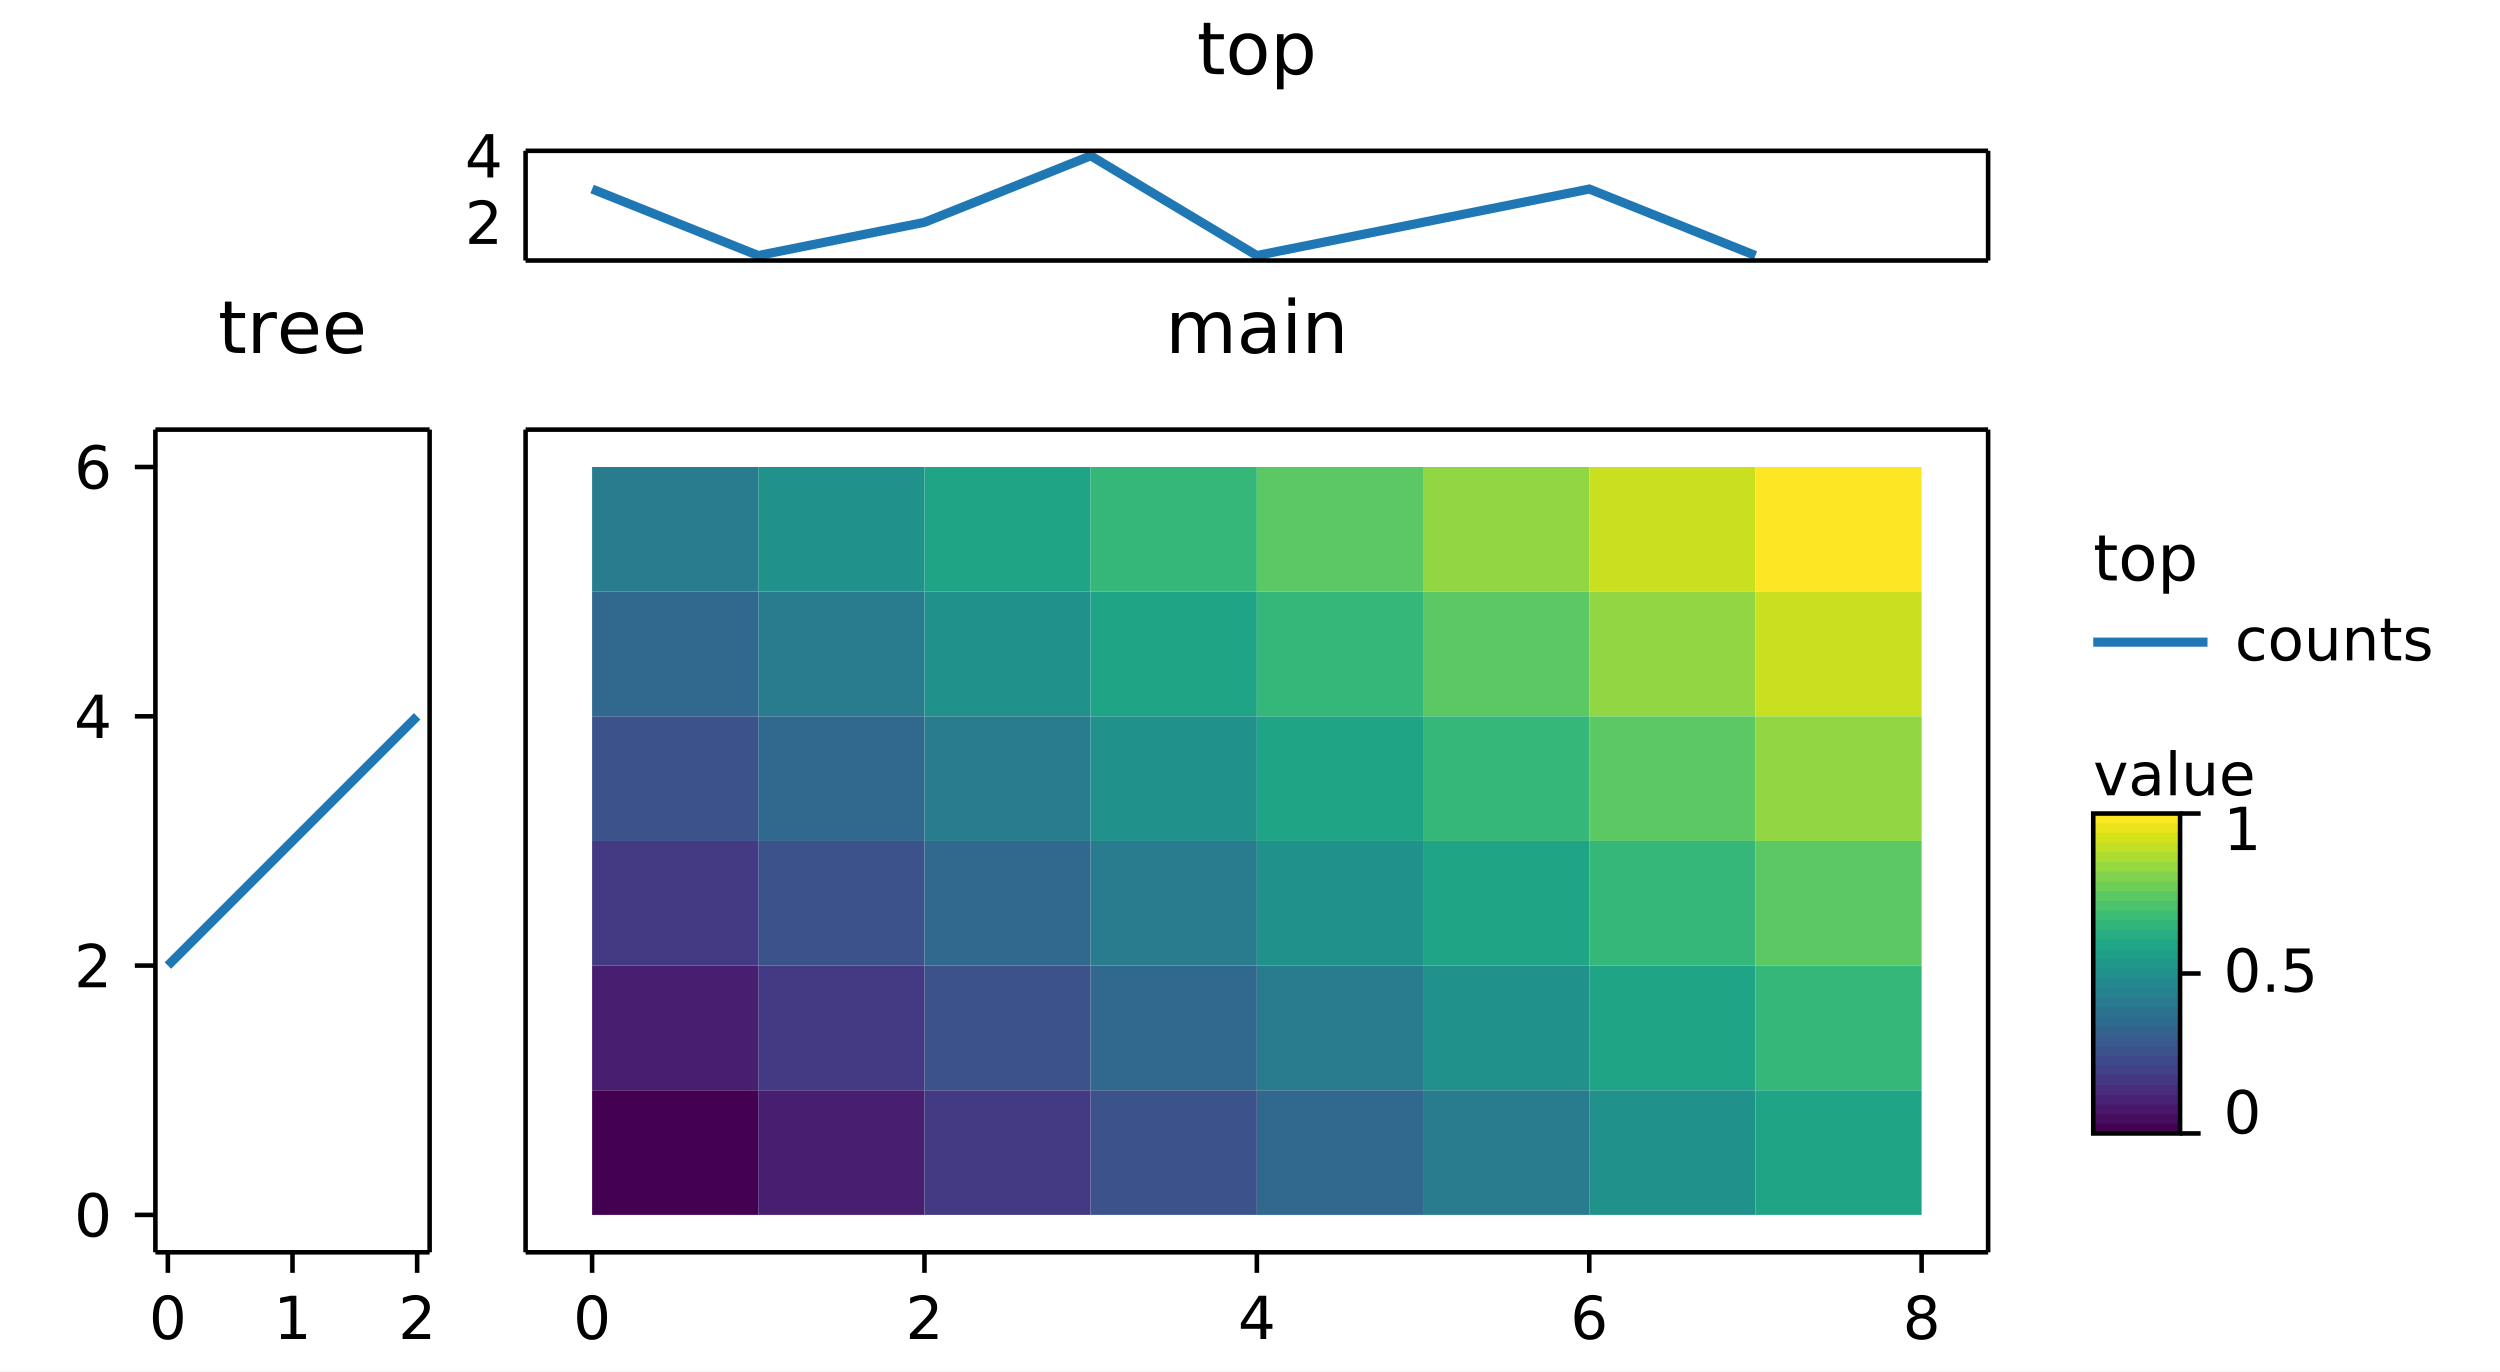
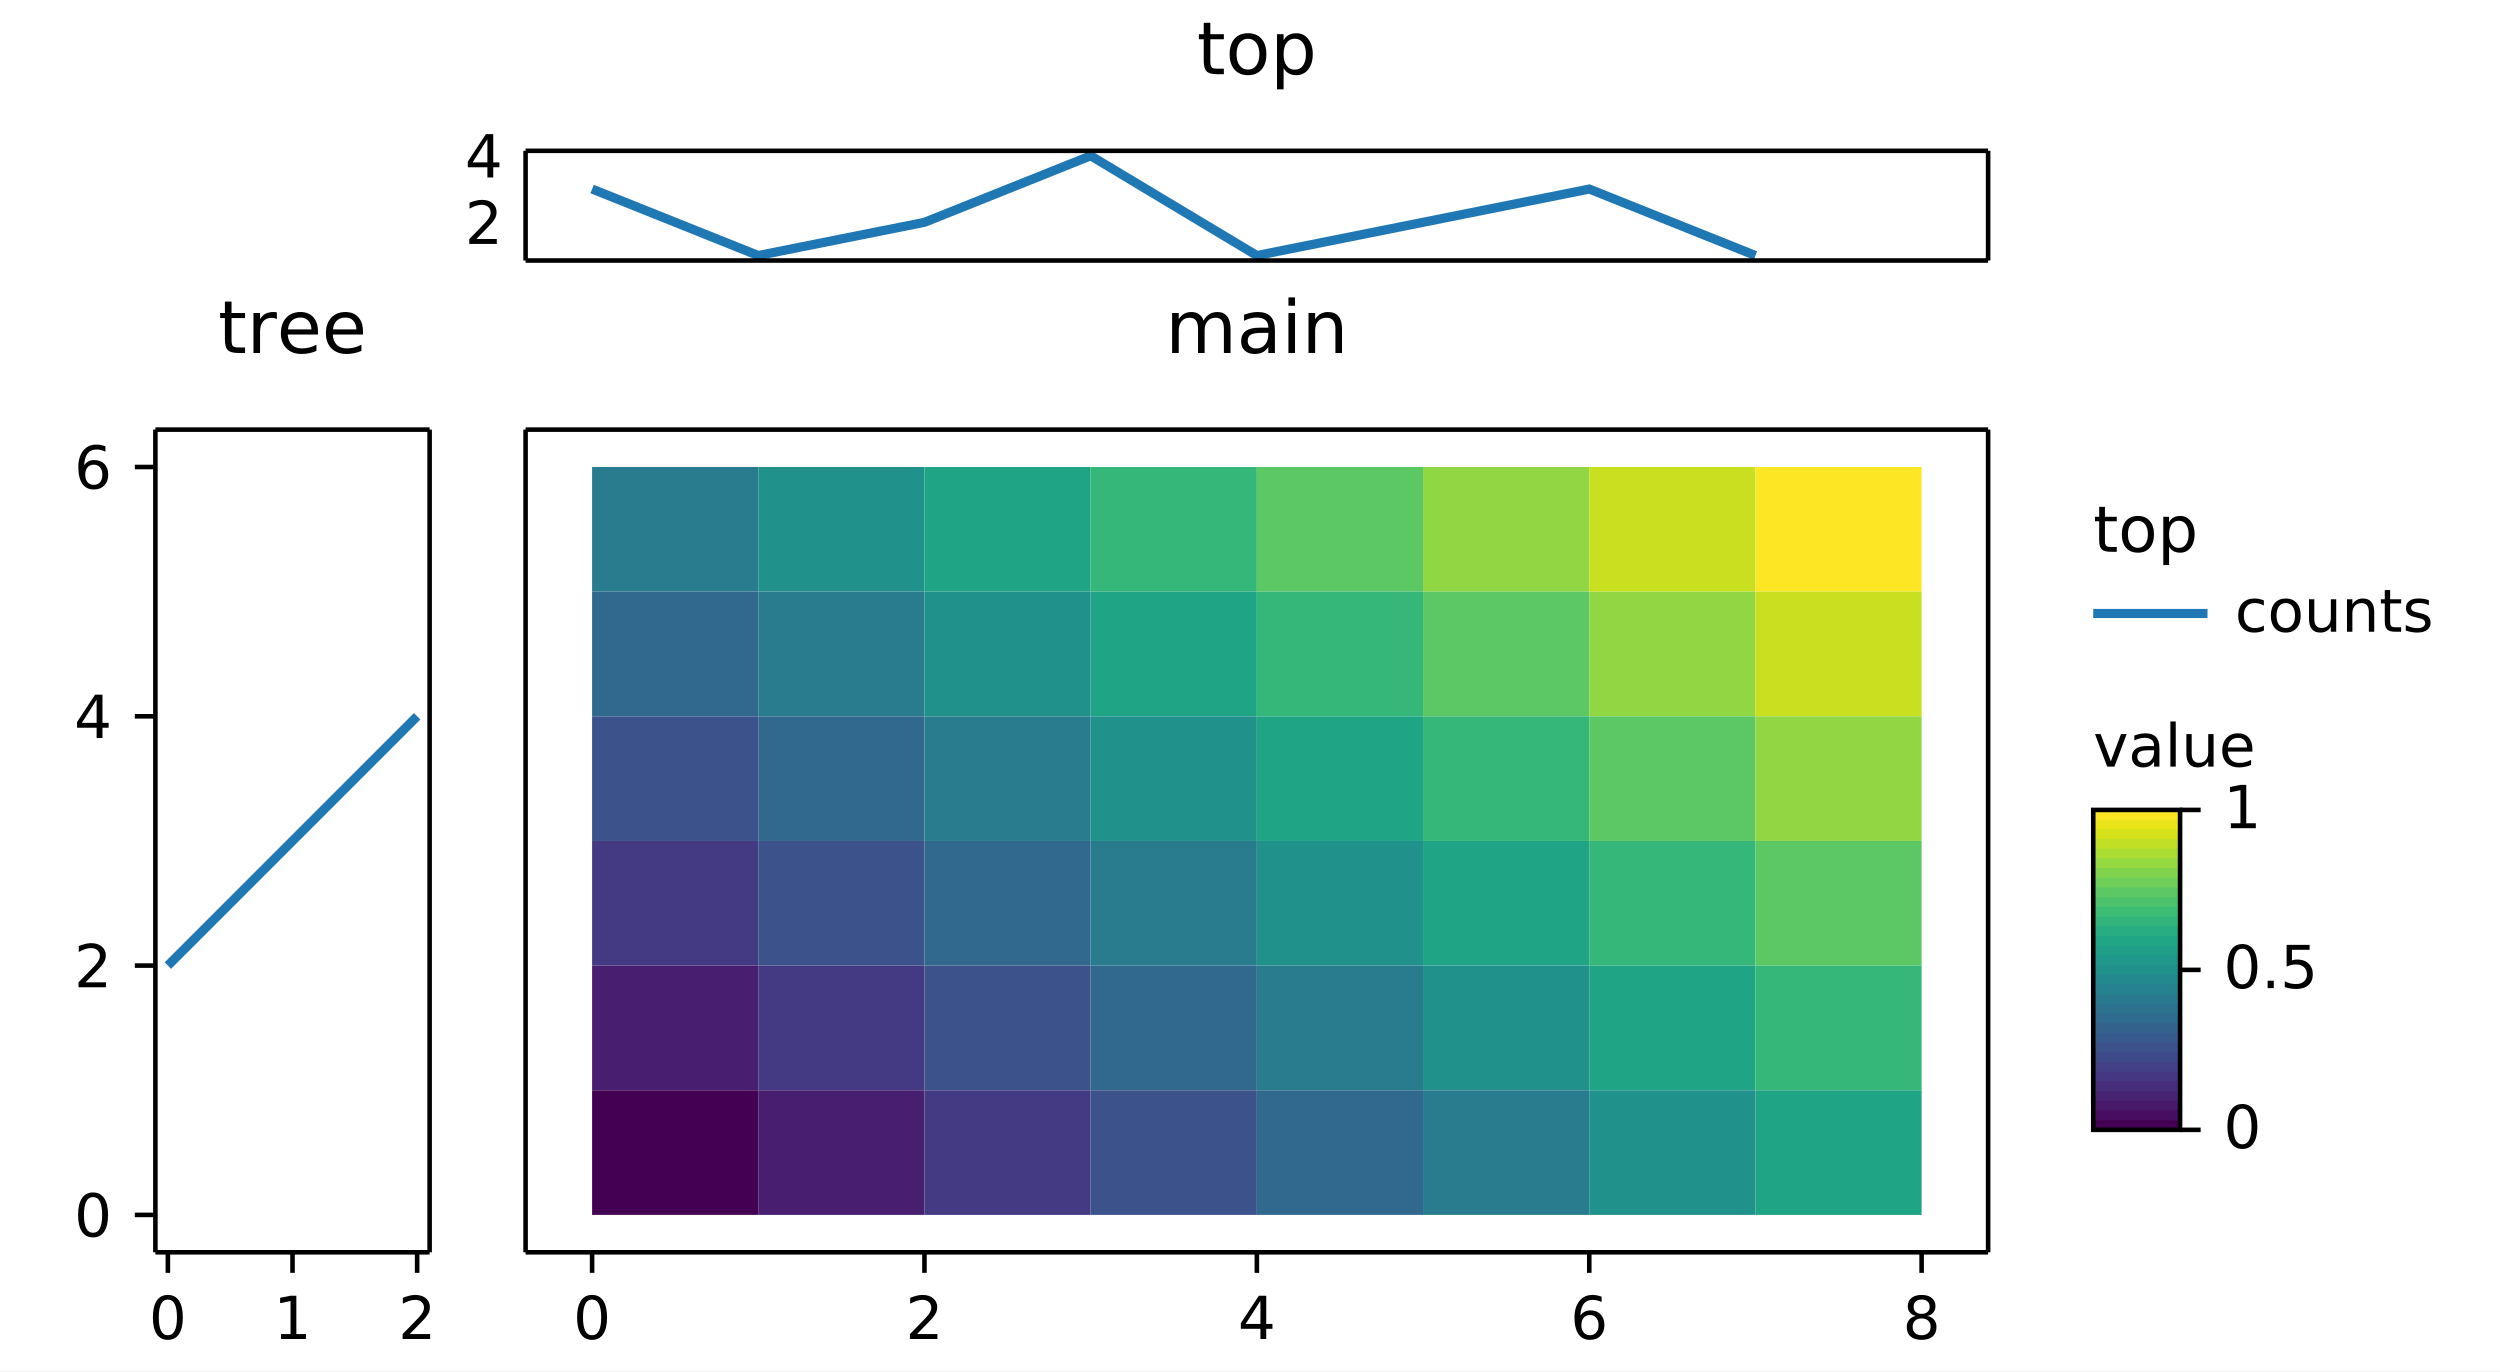
- <svg xmlns="http://www.w3.org/2000/svg" width="547" height="300" viewBox="0 0 547 300" font-family="DejaVu Sans, Bitstream Vera Sans, Verdana, Arial, sans-serif" font-size="11" data-plotlet-version="0.6.2" data-plotlet-schema="2" data-plotlet-kind="layout">
+ <svg xmlns="http://www.w3.org/2000/svg" width="547" height="300" viewBox="0 0 547 300" font-family="DejaVu Sans, Bitstream Vera Sans, Verdana, Arial, sans-serif" font-size="11" data-plotlet-version="0.6.4" data-plotlet-schema="2" data-plotlet-kind="layout">
  <rect width="547" height="300" fill="#fff" />
  <g transform="translate(4,4)">
    <g transform="translate(111.00,29.00)" data-plotlet-kind="panel" data-plotlet-title="top" data-plotlet-xscale="linear" data-plotlet-yscale="linear" data-plotlet-xlim="-0.4,8.4" data-plotlet-ylim="0.85,4.15" data-plotlet-panel-bbox="102,4,337,53" data-plotlet-data-area="13,29,320,24">
      <svg x="0" y="0" width="320" height="24" overflow="hidden">
        <g class="plotlet-artist" data-plotlet-type="line" data-plotlet-index="0" data-plotlet-label="counts" data-plotlet-color="#1f77b4" data-plotlet-n="8" data-plotlet-x-min="0" data-plotlet-x-max="7" data-plotlet-y-min="1" data-plotlet-y-max="4">
          <path d="M14.55,8.36L50.91,22.91L87.27,15.64L123.64,1.09L160.00,22.91L196.36,15.64L232.73,8.36L269.09,22.91" fill="none" stroke="#1f77b4" stroke-width="2.00" />
        </g>
      </svg>
      <line x1="0.00" x2="320.00" y1="0.00" y2="0.00" stroke="#000000" stroke-width="1.00" />
      <line x1="0.00" x2="320.00" y1="24.00" y2="24.00" stroke="#000000" stroke-width="1.00" />
      <line x1="0.00" x2="0.00" y1="0.00" y2="24.00" stroke="#000000" stroke-width="1.00" />
      <line x1="320.00" x2="320.00" y1="0.00" y2="24.00" stroke="#000000" stroke-width="1.00" />
      <path d="M-10.78 19.30H-6.30V20.37H-12.32V19.30Q-11.59 18.54 -10.33 17.27Q-9.07 16.00 -8.75 15.63Q-8.13 14.93 -7.89 14.46Q-7.64 13.98 -7.64 13.51Q-7.64 12.76 -8.17 12.28Q-8.70 11.81 -9.55 11.81Q-10.15 11.81 -10.82 12.02Q-11.49 12.22 -12.26 12.65V11.35Q-11.48 11.04 -10.81 10.89Q-10.14 10.73 -9.58 10.73Q-8.10 10.73 -7.23 11.46Q-6.35 12.20 -6.35 13.43Q-6.35 14.01 -6.57 14.54Q-6.79 15.06 -7.37 15.77Q-7.53 15.96 -8.38 16.84Q-9.23 17.72 -10.78 19.30Z" fill="#000" />
      <path d="M-8.36 -2.53 -11.60 2.53H-8.36ZM-8.69 -3.65H-7.08V2.53H-5.73V3.60H-7.08V5.83H-8.36V3.60H-12.64V2.36Z" fill="#000" />
      <path d="M149.82 -28.01V-25.52H152.78V-24.41H149.82V-19.66Q149.82 -18.59 150.11 -18.28Q150.41 -17.98 151.30 -17.98H152.78V-16.77H151.30Q149.64 -16.77 149.01 -17.39Q148.38 -18.02 148.38 -19.66V-24.41H147.32V-25.52H148.38V-28.01ZM158.06 -24.52Q156.91 -24.52 156.23 -23.61Q155.56 -22.71 155.56 -21.14Q155.56 -19.57 156.23 -18.67Q156.90 -17.77 158.06 -17.77Q159.21 -17.77 159.88 -18.67Q160.55 -19.58 160.55 -21.14Q160.55 -22.70 159.88 -23.61Q159.21 -24.52 158.06 -24.52ZM158.06 -25.73Q159.94 -25.73 161.01 -24.52Q162.08 -23.30 162.08 -21.14Q162.08 -18.99 161.01 -17.77Q159.94 -16.55 158.06 -16.55Q156.18 -16.55 155.11 -17.77Q154.05 -18.99 154.05 -21.14Q154.05 -23.30 155.11 -24.52Q156.18 -25.73 158.06 -25.73ZM165.85 -18.09V-13.45H164.41V-25.52H165.85V-24.20Q166.30 -24.98 167.00 -25.36Q167.69 -25.73 168.65 -25.73Q170.24 -25.73 171.24 -24.47Q172.23 -23.20 172.23 -21.14Q172.23 -19.08 171.24 -17.81Q170.24 -16.55 168.65 -16.55Q167.69 -16.55 167.00 -16.93Q166.30 -17.30 165.85 -18.09ZM170.74 -21.14Q170.74 -22.73 170.09 -23.63Q169.44 -24.53 168.30 -24.53Q167.16 -24.53 166.50 -23.63Q165.85 -22.73 165.85 -21.14Q165.85 -19.55 166.50 -18.65Q167.16 -17.75 168.30 -17.75Q169.44 -17.75 170.09 -18.65Q170.74 -19.55 170.74 -21.14Z" fill="#000" />
    </g>
    <g transform="translate(30.00,90.00)" data-plotlet-kind="panel" data-plotlet-title="tree" data-plotlet-xscale="linear" data-plotlet-yscale="linear" data-plotlet-xlim="-0.1,2.1" data-plotlet-ylim="-0.3,6.3" data-plotlet-panel-bbox="4,65,90,231" data-plotlet-data-area="30,29,60,180">
      <svg x="0" y="0" width="60" height="180" overflow="hidden">
        <g class="plotlet-artist" data-plotlet-type="line" data-plotlet-index="0" data-plotlet-color="#1f77b4" data-plotlet-n="3" data-plotlet-x-min="0" data-plotlet-x-max="2" data-plotlet-y-min="2" data-plotlet-y-max="4">
          <path d="M2.73,117.27L30.00,90.00L57.27,62.73" fill="none" stroke="#1f77b4" stroke-width="2.00" />
        </g>
      </svg>
      <line x1="0.00" x2="60.00" y1="0.00" y2="0.00" stroke="#000000" stroke-width="1.00" />
      <line x1="0.00" x2="60.00" y1="180.00" y2="180.00" stroke="#000000" stroke-width="1.00" />
      <line x1="0.00" x2="0.00" y1="0.00" y2="180.00" stroke="#000000" stroke-width="1.00" />
      <line x1="60.00" x2="60.00" y1="0.00" y2="180.00" stroke="#000000" stroke-width="1.00" />
      <line x1="2.73" x2="2.73" y1="180.00" y2="184.50" stroke="#000000" stroke-width="1.00" />
      <path d="M2.72 190.34Q1.73 190.34 1.24 191.32Q0.74 192.29 0.74 194.25Q0.74 196.20 1.24 197.17Q1.73 198.15 2.72 198.15Q3.72 198.15 4.22 197.17Q4.72 196.20 4.72 194.25Q4.72 192.29 4.22 191.32Q3.72 190.34 2.72 190.34ZM2.72 189.33Q4.32 189.33 5.16 190.59Q6.00 191.85 6.00 194.25Q6.00 196.64 5.16 197.90Q4.32 199.16 2.72 199.16Q1.13 199.16 0.29 197.90Q-0.55 196.64 -0.55 194.25Q-0.55 191.85 0.29 190.59Q1.13 189.33 2.72 189.33Z" fill="#000" />
      <line x1="30.00" x2="30.00" y1="180.00" y2="184.50" stroke="#000000" stroke-width="1.00" />
      <path d="M27.48 197.90H29.57V190.67L27.29 191.12V189.96L29.56 189.50H30.84V197.90H32.94V198.98H27.48Z" fill="#000" />
      <line x1="57.27" x2="57.27" y1="180.00" y2="184.50" stroke="#000000" stroke-width="1.00" />
      <path d="M55.63 197.90H60.11V198.98H54.09V197.90Q54.82 197.14 56.08 195.87Q57.34 194.60 57.66 194.23Q58.28 193.54 58.52 193.06Q58.77 192.58 58.77 192.12Q58.77 191.36 58.24 190.88Q57.71 190.41 56.86 190.41Q56.25 190.41 55.58 190.62Q54.91 190.83 54.15 191.25V189.96Q54.93 189.65 55.60 189.49Q56.27 189.33 56.83 189.33Q58.30 189.33 59.18 190.06Q60.06 190.80 60.06 192.03Q60.06 192.62 59.84 193.14Q59.62 193.66 59.04 194.38Q58.88 194.56 58.03 195.44Q57.18 196.32 55.63 197.90Z" fill="#000" />
      <line x1="0.00" x2="-4.50" y1="171.82" y2="171.82" stroke="#000000" stroke-width="1.00" />
      <path d="M-13.64 167.92Q-14.63 167.92 -15.13 168.90Q-15.63 169.87 -15.63 171.83Q-15.63 173.78 -15.13 174.75Q-14.63 175.73 -13.64 175.73Q-12.64 175.73 -12.14 174.75Q-11.65 173.78 -11.65 171.83Q-11.65 169.87 -12.14 168.90Q-12.64 167.92 -13.64 167.92ZM-13.64 166.91Q-12.05 166.91 -11.20 168.17Q-10.36 169.43 -10.36 171.83Q-10.36 174.22 -11.20 175.48Q-12.05 176.74 -13.64 176.74Q-15.23 176.74 -16.07 175.48Q-16.91 174.22 -16.91 171.83Q-16.91 169.43 -16.07 168.17Q-15.23 166.91 -13.64 166.91Z" fill="#000" />
      <line x1="0.00" x2="-4.50" y1="117.27" y2="117.27" stroke="#000000" stroke-width="1.00" />
      <path d="M-15.28 120.93H-10.80V122.01H-16.82V120.93Q-16.09 120.18 -14.83 118.90Q-13.57 117.63 -13.25 117.26Q-12.63 116.57 -12.39 116.09Q-12.14 115.61 -12.14 115.15Q-12.14 114.39 -12.67 113.92Q-13.20 113.44 -14.05 113.44Q-14.65 113.44 -15.32 113.65Q-15.99 113.86 -16.76 114.29V112.99Q-15.98 112.68 -15.31 112.52Q-14.64 112.36 -14.08 112.36Q-12.60 112.36 -11.73 113.10Q-10.85 113.84 -10.85 115.07Q-10.85 115.65 -11.07 116.17Q-11.29 116.70 -11.87 117.41Q-12.03 117.59 -12.88 118.47Q-13.73 119.35 -15.28 120.93Z" fill="#000" />
      <line x1="0.00" x2="-4.50" y1="62.73" y2="62.73" stroke="#000000" stroke-width="1.00" />
      <path d="M-12.86 59.11 -16.10 64.17H-12.86ZM-13.19 57.99H-11.58V64.17H-10.23V65.23H-11.58V67.47H-12.86V65.23H-17.14V63.99Z" fill="#000" />
      <line x1="0.00" x2="-4.50" y1="8.18" y2="8.18" stroke="#000000" stroke-width="1.00" />
      <path d="M-13.48 7.67Q-14.34 7.67 -14.85 8.26Q-15.35 8.85 -15.35 9.88Q-15.35 10.90 -14.85 11.50Q-14.34 12.09 -13.48 12.09Q-12.62 12.09 -12.11 11.50Q-11.61 10.90 -11.61 9.88Q-11.61 8.85 -12.11 8.26Q-12.62 7.67 -13.48 7.67ZM-10.93 3.65V4.82Q-11.42 4.59 -11.91 4.47Q-12.40 4.35 -12.88 4.35Q-14.15 4.35 -14.82 5.21Q-15.49 6.06 -15.59 7.80Q-15.21 7.25 -14.65 6.95Q-14.08 6.66 -13.40 6.66Q-11.98 6.66 -11.15 7.52Q-10.32 8.39 -10.32 9.88Q-10.32 11.34 -11.18 12.22Q-12.05 13.10 -13.48 13.10Q-15.12 13.10 -15.99 11.84Q-16.86 10.58 -16.86 8.19Q-16.86 5.94 -15.80 4.61Q-14.73 3.27 -12.93 3.27Q-12.45 3.27 -11.96 3.37Q-11.47 3.46 -10.93 3.65Z" fill="#000" />
      <path d="M16.66 -28.01V-25.52H19.62V-24.41H16.66V-19.66Q16.66 -18.59 16.95 -18.28Q17.25 -17.98 18.14 -17.98H19.62V-16.77H18.14Q16.48 -16.77 15.85 -17.39Q15.21 -18.02 15.21 -19.66V-24.41H14.16V-25.52H15.21V-28.01ZM26.58 -24.18Q26.34 -24.32 26.05 -24.39Q25.77 -24.45 25.43 -24.45Q24.21 -24.45 23.55 -23.66Q22.90 -22.87 22.90 -21.38V-16.77H21.46V-25.52H22.90V-24.16Q23.36 -24.96 24.08 -25.35Q24.81 -25.73 25.85 -25.73Q26.00 -25.73 26.18 -25.71Q26.36 -25.70 26.57 -25.66ZM35.57 -21.51V-20.80H28.96Q29.06 -19.32 29.86 -18.54Q30.66 -17.77 32.09 -17.77Q32.92 -17.77 33.70 -17.97Q34.47 -18.17 35.24 -18.58V-17.22Q34.46 -16.89 33.65 -16.72Q32.84 -16.55 32.00 -16.55Q29.91 -16.55 28.69 -17.77Q27.46 -18.98 27.46 -21.06Q27.46 -23.21 28.62 -24.47Q29.79 -25.73 31.75 -25.73Q33.52 -25.73 34.55 -24.60Q35.57 -23.46 35.57 -21.51ZM34.14 -21.93Q34.12 -23.11 33.48 -23.81Q32.83 -24.52 31.77 -24.52Q30.57 -24.52 29.84 -23.84Q29.12 -23.16 29.01 -21.92ZM45.42 -21.51V-20.80H38.81Q38.90 -19.32 39.70 -18.54Q40.50 -17.77 41.93 -17.77Q42.76 -17.77 43.54 -17.97Q44.32 -18.17 45.08 -18.58V-17.22Q44.31 -16.89 43.50 -16.72Q42.68 -16.55 41.85 -16.55Q39.75 -16.55 38.53 -17.77Q37.31 -18.98 37.31 -21.06Q37.31 -23.21 38.47 -24.47Q39.63 -25.73 41.60 -25.73Q43.36 -25.73 44.39 -24.60Q45.42 -23.46 45.42 -21.51ZM43.98 -21.93Q43.96 -23.11 43.32 -23.81Q42.68 -24.52 41.61 -24.52Q40.41 -24.52 39.69 -23.84Q38.96 -23.16 38.86 -21.92Z" fill="#000" />
    </g>
    <g transform="translate(111.00,90.00)" data-plotlet-kind="panel" data-plotlet-title="main" data-plotlet-xscale="linear" data-plotlet-yscale="linear" data-plotlet-xlim="-0.4,8.4" data-plotlet-ylim="-0.3,6.3" data-plotlet-panel-bbox="102,65,337,231" data-plotlet-data-area="13,29,320,180">
      <svg x="0" y="0" width="320" height="180" overflow="hidden">
        <g class="plotlet-artist" data-plotlet-type="image_cmap" data-plotlet-index="0" data-plotlet-rows="6" data-plotlet-cols="8" data-plotlet-vmin="0" data-plotlet-vmax="1" data-plotlet-cmap="viridis" data-plotlet-data-encoding="rects">
          <rect x="14.55" y="8.18" width="36.36" height="27.27" fill="rgb(40,124,142)" />
          <rect x="50.91" y="8.18" width="36.36" height="27.27" fill="rgb(33,145,140)" />
          <rect x="87.27" y="8.18" width="36.36" height="27.27" fill="rgb(32,164,134)" />
          <rect x="123.64" y="8.18" width="36.36" height="27.27" fill="rgb(53,183,121)" />
          <rect x="160.00" y="8.18" width="36.36" height="27.27" fill="rgb(92,200,99)" />
          <rect x="196.36" y="8.18" width="36.36" height="27.27" fill="rgb(144,215,67)" />
          <rect x="232.73" y="8.18" width="36.36" height="27.27" fill="rgb(200,224,32)" />
          <rect x="269.09" y="8.18" width="36.36" height="27.27" fill="rgb(253,231,37)" />
          <rect x="14.55" y="35.45" width="36.36" height="27.27" fill="rgb(49,104,142)" />
          <rect x="50.91" y="35.45" width="36.36" height="27.27" fill="rgb(40,124,142)" />
          <rect x="87.27" y="35.45" width="36.36" height="27.27" fill="rgb(33,145,140)" />
          <rect x="123.64" y="35.45" width="36.36" height="27.27" fill="rgb(32,164,134)" />
          <rect x="160.00" y="35.45" width="36.36" height="27.27" fill="rgb(53,183,121)" />
          <rect x="196.36" y="35.45" width="36.36" height="27.27" fill="rgb(92,200,99)" />
          <rect x="232.73" y="35.45" width="36.36" height="27.27" fill="rgb(144,215,67)" />
          <rect x="269.09" y="35.45" width="36.36" height="27.27" fill="rgb(200,224,32)" />
          <rect x="14.55" y="62.73" width="36.36" height="27.27" fill="rgb(59,82,139)" />
          <rect x="50.91" y="62.73" width="36.36" height="27.27" fill="rgb(49,104,142)" />
          <rect x="87.27" y="62.73" width="36.36" height="27.27" fill="rgb(40,124,142)" />
          <rect x="123.64" y="62.73" width="36.36" height="27.27" fill="rgb(33,145,140)" />
          <rect x="160.00" y="62.73" width="36.36" height="27.27" fill="rgb(32,164,134)" />
          <rect x="196.36" y="62.73" width="36.36" height="27.27" fill="rgb(53,183,121)" />
          <rect x="232.73" y="62.73" width="36.36" height="27.27" fill="rgb(92,200,99)" />
          <rect x="269.09" y="62.73" width="36.36" height="27.27" fill="rgb(144,215,67)" />
          <rect x="14.55" y="90.00" width="36.36" height="27.27" fill="rgb(68,58,131)" />
          <rect x="50.91" y="90.00" width="36.36" height="27.27" fill="rgb(59,82,139)" />
          <rect x="87.27" y="90.00" width="36.36" height="27.27" fill="rgb(49,104,142)" />
          <rect x="123.64" y="90.00" width="36.36" height="27.27" fill="rgb(40,124,142)" />
          <rect x="160.00" y="90.00" width="36.36" height="27.27" fill="rgb(33,145,140)" />
          <rect x="196.36" y="90.00" width="36.36" height="27.27" fill="rgb(32,164,134)" />
          <rect x="232.73" y="90.00" width="36.36" height="27.27" fill="rgb(53,183,121)" />
          <rect x="269.09" y="90.00" width="36.36" height="27.27" fill="rgb(92,200,99)" />
          <rect x="14.55" y="117.27" width="36.36" height="27.27" fill="rgb(72,31,112)" />
          <rect x="50.91" y="117.27" width="36.36" height="27.27" fill="rgb(68,58,131)" />
          <rect x="87.27" y="117.27" width="36.36" height="27.27" fill="rgb(59,82,139)" />
          <rect x="123.64" y="117.27" width="36.36" height="27.27" fill="rgb(49,104,142)" />
          <rect x="160.00" y="117.27" width="36.36" height="27.27" fill="rgb(40,124,142)" />
          <rect x="196.36" y="117.27" width="36.36" height="27.27" fill="rgb(33,145,140)" />
          <rect x="232.73" y="117.27" width="36.36" height="27.27" fill="rgb(32,164,134)" />
          <rect x="269.09" y="117.27" width="36.36" height="27.27" fill="rgb(53,183,121)" />
          <rect x="14.55" y="144.55" width="36.36" height="27.27" fill="rgb(68,1,84)" />
          <rect x="50.91" y="144.55" width="36.36" height="27.27" fill="rgb(72,31,112)" />
          <rect x="87.27" y="144.55" width="36.36" height="27.27" fill="rgb(68,58,131)" />
          <rect x="123.64" y="144.55" width="36.36" height="27.27" fill="rgb(59,82,139)" />
          <rect x="160.00" y="144.55" width="36.36" height="27.27" fill="rgb(49,104,142)" />
          <rect x="196.36" y="144.55" width="36.36" height="27.27" fill="rgb(40,124,142)" />
          <rect x="232.73" y="144.55" width="36.36" height="27.27" fill="rgb(33,145,140)" />
          <rect x="269.09" y="144.55" width="36.36" height="27.27" fill="rgb(32,164,134)" />
        </g>
      </svg>
      <line x1="0.00" x2="320.00" y1="0.00" y2="0.00" stroke="#000000" stroke-width="1.00" />
      <line x1="0.00" x2="320.00" y1="180.00" y2="180.00" stroke="#000000" stroke-width="1.00" />
      <line x1="0.00" x2="0.00" y1="0.00" y2="180.00" stroke="#000000" stroke-width="1.00" />
      <line x1="320.00" x2="320.00" y1="0.00" y2="180.00" stroke="#000000" stroke-width="1.00" />
      <line x1="14.55" x2="14.55" y1="180.00" y2="184.50" stroke="#000000" stroke-width="1.00" />
      <path d="M14.54 190.34Q13.55 190.34 13.05 191.32Q12.56 192.29 12.56 194.25Q12.56 196.20 13.05 197.17Q13.55 198.15 14.54 198.15Q15.54 198.15 16.04 197.17Q16.54 196.20 16.54 194.25Q16.54 192.29 16.04 191.32Q15.54 190.34 14.54 190.34ZM14.54 189.33Q16.14 189.33 16.98 190.59Q17.82 191.85 17.82 194.25Q17.82 196.64 16.98 197.90Q16.14 199.16 14.54 199.16Q12.95 199.16 12.11 197.90Q11.27 196.64 11.27 194.25Q11.27 191.85 12.11 190.59Q12.95 189.33 14.54 189.33Z" fill="#000" />
      <line x1="87.27" x2="87.27" y1="180.00" y2="184.50" stroke="#000000" stroke-width="1.00" />
      <path d="M85.63 197.90H90.11V198.98H84.09V197.90Q84.82 197.14 86.08 195.87Q87.34 194.60 87.66 194.23Q88.28 193.54 88.52 193.06Q88.77 192.58 88.77 192.12Q88.77 191.36 88.24 190.88Q87.71 190.41 86.86 190.41Q86.25 190.41 85.58 190.62Q84.91 190.83 84.15 191.25V189.96Q84.93 189.65 85.60 189.49Q86.27 189.33 86.83 189.33Q88.30 189.33 89.18 190.06Q90.06 190.80 90.06 192.03Q90.06 192.62 89.84 193.14Q89.62 193.66 89.04 194.38Q88.88 194.56 88.03 195.44Q87.18 196.32 85.63 197.90Z" fill="#000" />
      <line x1="160.00" x2="160.00" y1="180.00" y2="184.50" stroke="#000000" stroke-width="1.00" />
      <path d="M160.78 190.62 157.54 195.68H160.78ZM160.44 189.50H162.05V195.68H163.41V196.74H162.05V198.98H160.78V196.74H156.50V195.50Z" fill="#000" />
      <line x1="232.73" x2="232.73" y1="180.00" y2="184.50" stroke="#000000" stroke-width="1.00" />
      <path d="M232.88 193.73Q232.02 193.73 231.51 194.32Q231.01 194.91 231.01 195.94Q231.01 196.96 231.51 197.55Q232.02 198.15 232.88 198.15Q233.75 198.15 234.25 197.55Q234.76 196.96 234.76 195.94Q234.76 194.91 234.25 194.32Q233.75 193.73 232.88 193.73ZM235.43 189.71V190.88Q234.95 190.65 234.45 190.53Q233.96 190.41 233.48 190.41Q232.21 190.41 231.54 191.26Q230.87 192.12 230.78 193.85Q231.15 193.30 231.71 193.01Q232.28 192.71 232.96 192.71Q234.39 192.71 235.22 193.58Q236.04 194.44 236.04 195.94Q236.04 197.40 235.18 198.28Q234.32 199.16 232.88 199.16Q231.24 199.16 230.37 197.90Q229.50 196.64 229.50 194.25Q229.50 192.00 230.57 190.66Q231.63 189.33 233.43 189.33Q233.91 189.33 234.40 189.42Q234.89 189.52 235.43 189.71Z" fill="#000" />
      <line x1="305.45" x2="305.45" y1="180.00" y2="184.50" stroke="#000000" stroke-width="1.00" />
      <path d="M305.45 194.48Q304.54 194.48 304.01 194.97Q303.49 195.45 303.49 196.31Q303.49 197.17 304.01 197.66Q304.54 198.15 305.45 198.15Q306.37 198.15 306.89 197.65Q307.42 197.16 307.42 196.31Q307.42 195.45 306.90 194.97Q306.37 194.48 305.45 194.48ZM304.17 193.93Q303.34 193.73 302.88 193.16Q302.42 192.60 302.42 191.79Q302.42 190.65 303.23 189.99Q304.04 189.33 305.45 189.33Q306.87 189.33 307.67 189.99Q308.48 190.65 308.48 191.79Q308.48 192.60 308.02 193.16Q307.56 193.73 306.74 193.93Q307.67 194.15 308.18 194.77Q308.70 195.40 308.70 196.31Q308.70 197.69 307.86 198.42Q307.02 199.16 305.45 199.16Q303.88 199.16 303.04 198.42Q302.20 197.69 302.20 196.31Q302.20 195.40 302.72 194.77Q303.24 194.15 304.17 193.93ZM303.70 191.91Q303.70 192.64 304.16 193.05Q304.62 193.47 305.45 193.47Q306.28 193.47 306.74 193.05Q307.21 192.64 307.21 191.91Q307.21 191.17 306.74 190.76Q306.28 190.34 305.45 190.34Q304.62 190.34 304.16 190.76Q303.70 191.17 303.70 191.91Z" fill="#000" />
      <path d="M148.33 -23.84Q148.87 -24.81 149.62 -25.27Q150.37 -25.73 151.39 -25.73Q152.75 -25.73 153.50 -24.78Q154.24 -23.82 154.24 -22.05V-16.77H152.79V-22.01Q152.79 -23.27 152.35 -23.88Q151.90 -24.48 150.99 -24.48Q149.87 -24.48 149.22 -23.74Q148.57 -23.00 148.57 -21.72V-16.77H147.13V-22.01Q147.13 -23.27 146.68 -23.88Q146.24 -24.48 145.31 -24.48Q144.21 -24.48 143.56 -23.74Q142.91 -22.99 142.91 -21.72V-16.77H141.46V-25.52H142.91V-24.16Q143.40 -24.97 144.09 -25.35Q144.78 -25.73 145.72 -25.73Q146.68 -25.73 147.34 -25.25Q148.01 -24.77 148.33 -23.84ZM161.08 -21.17Q159.34 -21.17 158.67 -20.77Q158.00 -20.38 158.00 -19.41Q158.00 -18.65 158.50 -18.20Q159.00 -17.75 159.87 -17.75Q161.07 -17.75 161.79 -18.60Q162.51 -19.45 162.51 -20.85V-21.17ZM163.95 -21.77V-16.77H162.51V-18.10Q162.02 -17.30 161.29 -16.93Q160.55 -16.55 159.49 -16.55Q158.14 -16.55 157.35 -17.30Q156.56 -18.05 156.56 -19.32Q156.56 -20.80 157.55 -21.55Q158.54 -22.30 160.50 -22.30H162.51V-22.44Q162.51 -23.43 161.86 -23.97Q161.21 -24.52 160.03 -24.52Q159.28 -24.52 158.57 -24.34Q157.86 -24.16 157.20 -23.80V-25.12Q157.99 -25.43 158.73 -25.58Q159.47 -25.73 160.18 -25.73Q162.07 -25.73 163.01 -24.75Q163.95 -23.77 163.95 -21.77ZM166.91 -25.52H168.35V-16.77H166.91ZM166.91 -28.93H168.35V-27.11H166.91ZM178.63 -22.05V-16.77H177.19V-22.01Q177.19 -23.25 176.71 -23.87Q176.22 -24.48 175.25 -24.48Q174.09 -24.48 173.42 -23.74Q172.75 -23.00 172.75 -21.72V-16.77H171.30V-25.52H172.75V-24.16Q173.26 -24.95 173.96 -25.34Q174.66 -25.73 175.57 -25.73Q177.08 -25.73 177.86 -24.80Q178.63 -23.87 178.63 -22.05Z" fill="#000" />
    </g>
    <g transform="translate(443.00,61.00)" data-plotlet-kind="legend" data-plotlet-legend-bbox="447,65,96,231">
-       <g transform="translate(0,40.00)">
+       <g transform="translate(0,33.73)">
        <path d="M13.56 12.17V14.34H16.15V15.32H13.56V19.48Q13.56 20.41 13.82 20.68Q14.08 20.95 14.86 20.95H16.15V22.00H14.86Q13.41 22.00 12.85 21.46Q12.30 20.91 12.30 19.48V15.32H11.38V14.34H12.30V12.17ZM20.78 15.23Q19.76 15.23 19.18 16.02Q18.59 16.80 18.59 18.18Q18.59 19.55 19.17 20.34Q19.76 21.13 20.78 21.13Q21.78 21.13 22.37 20.34Q22.96 19.55 22.96 18.18Q22.96 16.82 22.37 16.02Q21.78 15.23 20.78 15.23ZM20.78 14.16Q22.42 14.16 23.35 15.23Q24.29 16.29 24.29 18.18Q24.29 20.06 23.35 21.13Q22.42 22.20 20.78 22.20Q19.13 22.20 18.19 21.13Q17.26 20.06 17.26 18.18Q17.26 16.29 18.19 15.23Q19.13 14.16 20.78 14.16ZM27.59 20.85V24.91H26.33V14.34H27.59V15.51Q27.99 14.82 28.59 14.49Q29.20 14.16 30.04 14.16Q31.43 14.16 32.30 15.27Q33.18 16.37 33.18 18.18Q33.18 19.98 32.30 21.09Q31.43 22.20 30.04 22.20Q29.20 22.20 28.59 21.87Q27.99 21.54 27.59 20.85ZM31.87 18.18Q31.87 16.79 31.30 16.00Q30.73 15.21 29.73 15.21Q28.73 15.21 28.16 16.00Q27.59 16.79 27.59 18.18Q27.59 19.57 28.16 20.36Q28.73 21.15 29.73 21.15Q30.73 21.15 31.30 20.36Q31.87 19.57 31.87 18.18Z" fill="#000" />
        <line x1="11.00" x2="36.00" y1="35.50" y2="35.50" stroke="#1f77b4" stroke-width="2.00" />
        <path d="M48.34 32.66V33.76Q47.85 33.48 47.35 33.35Q46.85 33.21 46.34 33.21Q45.21 33.21 44.58 33.93Q43.95 34.65 43.95 35.95Q43.95 37.25 44.58 37.97Q45.21 38.69 46.34 38.69Q46.85 38.69 47.35 38.56Q47.85 38.42 48.34 38.15V39.23Q47.85 39.46 47.33 39.57Q46.81 39.68 46.21 39.68Q44.61 39.68 43.66 38.67Q42.72 37.67 42.72 35.95Q42.72 34.21 43.67 33.22Q44.63 32.22 46.29 32.22Q46.83 32.22 47.34 32.33Q47.86 32.44 48.34 32.66ZM53.13 33.21Q52.19 33.21 51.64 33.94Q51.10 34.68 51.10 35.95Q51.10 37.23 51.64 37.96Q52.18 38.69 53.13 38.69Q54.06 38.69 54.61 37.96Q55.15 37.22 55.15 35.95Q55.15 34.69 54.61 33.95Q54.06 33.21 53.13 33.21ZM53.13 32.22Q54.65 32.22 55.52 33.21Q56.39 34.20 56.39 35.95Q56.39 37.70 55.52 38.69Q54.65 39.68 53.13 39.68Q51.60 39.68 50.73 38.69Q49.86 37.70 49.86 35.95Q49.86 34.20 50.73 33.21Q51.60 32.22 53.13 32.22ZM58.21 36.69V32.39H59.37V36.65Q59.37 37.66 59.77 38.16Q60.16 38.67 60.95 38.67Q61.89 38.67 62.44 38.07Q62.99 37.46 62.99 36.42V32.39H64.16V39.50H62.99V38.41Q62.57 39.06 62.00 39.37Q61.44 39.68 60.70 39.68Q59.48 39.68 58.84 38.92Q58.21 38.16 58.21 36.69ZM61.14 32.22ZM72.48 35.21V39.50H71.31V35.25Q71.31 34.24 70.91 33.74Q70.52 33.23 69.73 33.23Q68.79 33.23 68.24 33.84Q67.70 34.44 67.70 35.48V39.50H66.52V32.39H67.70V33.50Q68.11 32.85 68.68 32.54Q69.25 32.22 69.99 32.22Q71.22 32.22 71.85 32.98Q72.48 33.74 72.48 35.21ZM75.96 30.37V32.39H78.37V33.30H75.96V37.16Q75.96 38.03 76.20 38.27Q76.44 38.52 77.17 38.52H78.37V39.50H77.17Q75.81 39.50 75.30 39.00Q74.79 38.49 74.79 37.16V33.30H73.93V32.39H74.79V30.37ZM84.43 32.60V33.70Q83.94 33.45 83.41 33.32Q82.87 33.20 82.30 33.20Q81.43 33.20 81.00 33.46Q80.56 33.73 80.56 34.26Q80.56 34.67 80.87 34.90Q81.18 35.13 82.12 35.34L82.52 35.43Q83.77 35.70 84.29 36.18Q84.81 36.67 84.81 37.54Q84.81 38.53 84.03 39.11Q83.25 39.68 81.88 39.68Q81.30 39.68 80.69 39.57Q80.07 39.46 79.38 39.24V38.03Q80.03 38.37 80.66 38.54Q81.29 38.71 81.90 38.71Q82.73 38.71 83.17 38.42Q83.62 38.14 83.62 37.63Q83.62 37.15 83.29 36.90Q82.97 36.64 81.89 36.41L81.48 36.31Q80.40 36.08 79.91 35.61Q79.43 35.14 79.43 34.31Q79.43 33.31 80.14 32.77Q80.85 32.22 82.16 32.22Q82.81 32.22 83.38 32.31Q83.95 32.41 84.43 32.60Z" fill="#000" />
        <path d="M11.39 61.89H12.62L14.85 67.86L17.07 61.89H18.31L15.64 69.00H14.05ZM23.15 65.43Q21.73 65.43 21.19 65.75Q20.64 66.07 20.64 66.85Q20.64 67.48 21.05 67.84Q21.46 68.21 22.17 68.21Q23.14 68.21 23.72 67.52Q24.31 66.83 24.31 65.69V65.43ZM25.48 64.94V69.00H24.31V67.92Q23.91 68.57 23.31 68.88Q22.72 69.18 21.85 69.18Q20.76 69.18 20.12 68.57Q19.47 67.96 19.47 66.93Q19.47 65.73 20.28 65.12Q21.08 64.51 22.67 64.51H24.31V64.40Q24.31 63.59 23.78 63.15Q23.25 62.71 22.29 62.71Q21.68 62.71 21.11 62.86Q20.53 63.00 19.99 63.29V62.21Q20.64 61.97 21.24 61.84Q21.84 61.72 22.41 61.72Q23.96 61.72 24.72 62.52Q25.48 63.32 25.48 64.94ZM27.88 59.12H29.05V69.00H27.88ZM31.38 66.19V61.89H32.54V66.15Q32.54 67.16 32.94 67.66Q33.33 68.17 34.12 68.17Q35.06 68.17 35.61 67.57Q36.16 66.96 36.16 65.92V61.89H37.33V69.00H36.16V67.91Q35.74 68.56 35.18 68.87Q34.61 69.18 33.87 69.18Q32.65 69.18 32.01 68.42Q31.38 67.66 31.38 66.19ZM34.31 61.72ZM45.82 65.15V65.72H40.45Q40.52 66.93 41.17 67.56Q41.82 68.19 42.99 68.19Q43.66 68.19 44.29 68.03Q44.92 67.86 45.54 67.53V68.64Q44.92 68.90 44.26 69.04Q43.60 69.18 42.92 69.18Q41.21 69.18 40.22 68.19Q39.23 67.20 39.23 65.52Q39.23 63.77 40.17 62.74Q41.11 61.72 42.71 61.72Q44.15 61.72 44.98 62.64Q45.82 63.57 45.82 65.15ZM44.65 64.81Q44.64 63.85 44.11 63.28Q43.59 62.71 42.73 62.71Q41.75 62.71 41.16 63.26Q40.57 63.81 40.48 64.82Z" fill="#000" />
-         <rect x="11.00" y="73.00" width="19.00" height="3.12" fill="rgb(253,231,37)" />
-         <rect x="11.00" y="75.12" width="19.00" height="3.12" fill="rgb(234,229,26)" />
-         <rect x="11.00" y="77.24" width="19.00" height="3.12" fill="rgb(213,226,26)" />
-         <rect x="11.00" y="79.36" width="19.00" height="3.12" fill="rgb(192,223,37)" />
-         <rect x="11.00" y="81.48" width="19.00" height="3.12" fill="rgb(170,220,50)" />
-         <rect x="11.00" y="83.61" width="19.00" height="3.12" fill="rgb(149,216,64)" />
-         <rect x="11.00" y="85.73" width="19.00" height="3.12" fill="rgb(129,211,77)" />
-         <rect x="11.00" y="87.85" width="19.00" height="3.12" fill="rgb(110,206,88)" />
-         <rect x="11.00" y="89.97" width="19.00" height="3.12" fill="rgb(92,200,99)" />
-         <rect x="11.00" y="92.09" width="19.00" height="3.12" fill="rgb(76,194,108)" />
-         <rect x="11.00" y="94.21" width="19.00" height="3.12" fill="rgb(61,188,116)" />
-         <rect x="11.00" y="96.33" width="19.00" height="3.12" fill="rgb(49,181,123)" />
-         <rect x="11.00" y="98.45" width="19.00" height="3.12" fill="rgb(39,173,129)" />
-         <rect x="11.00" y="100.58" width="19.00" height="3.12" fill="rgb(33,166,133)" />
-         <rect x="11.00" y="102.70" width="19.00" height="3.12" fill="rgb(31,159,136)" />
-         <rect x="11.00" y="104.82" width="19.00" height="3.12" fill="rgb(31,151,139)" />
-         <rect x="11.00" y="106.94" width="19.00" height="3.12" fill="rgb(33,145,140)" />
-         <rect x="11.00" y="109.06" width="19.00" height="3.12" fill="rgb(35,137,142)" />
-         <rect x="11.00" y="111.18" width="19.00" height="3.12" fill="rgb(38,130,142)" />
-         <rect x="11.00" y="113.30" width="19.00" height="3.12" fill="rgb(41,122,142)" />
-         <rect x="11.00" y="115.42" width="19.00" height="3.12" fill="rgb(44,114,142)" />
-         <rect x="11.00" y="117.55" width="19.00" height="3.12" fill="rgb(47,107,142)" />
-         <rect x="11.00" y="119.67" width="19.00" height="3.12" fill="rgb(51,99,141)" />
-         <rect x="11.00" y="121.79" width="19.00" height="3.12" fill="rgb(55,91,141)" />
-         <rect x="11.00" y="123.91" width="19.00" height="3.12" fill="rgb(59,82,139)" />
-         <rect x="11.00" y="126.03" width="19.00" height="3.12" fill="rgb(62,73,137)" />
-         <rect x="11.00" y="128.15" width="19.00" height="3.12" fill="rgb(66,64,134)" />
-         <rect x="11.00" y="130.27" width="19.00" height="3.12" fill="rgb(69,55,129)" />
-         <rect x="11.00" y="132.39" width="19.00" height="3.12" fill="rgb(71,45,123)" />
-         <rect x="11.00" y="134.52" width="19.00" height="3.12" fill="rgb(72,35,116)" />
-         <rect x="11.00" y="136.64" width="19.00" height="3.12" fill="rgb(72,24,106)" />
-         <rect x="11.00" y="138.76" width="19.00" height="3.12" fill="rgb(71,13,96)" />
-         <rect x="11.00" y="140.88" width="19.00" height="2.12" fill="rgb(68,1,84)" />
-         <rect x="11.00" y="73.00" width="19.00" height="70.00" fill="none" stroke="#000000" stroke-width="1.00" />
-         <line x1="30.00" x2="34.50" y1="143.00" y2="143.00" stroke="#000000" stroke-width="1.00" />
-         <path d="M43.63 134.37Q42.64 134.37 42.14 135.34Q41.65 136.32 41.65 138.27Q41.65 140.22 42.14 141.19Q42.64 142.17 43.63 142.17Q44.63 142.17 45.13 141.19Q45.63 140.22 45.63 138.27Q45.63 136.32 45.13 135.34Q44.63 134.37 43.63 134.37ZM43.63 133.35Q45.23 133.35 46.07 134.61Q46.91 135.87 46.91 138.27Q46.91 140.66 46.07 141.92Q45.23 143.18 43.63 143.18Q42.04 143.18 41.20 141.92Q40.36 140.66 40.36 138.27Q40.36 135.87 41.20 134.61Q42.04 133.35 43.63 133.35Z" fill="#000" />
-         <line x1="30.00" x2="34.50" y1="108.00" y2="108.00" stroke="#000000" stroke-width="1.00" />
-         <path d="M43.63 103.37Q42.64 103.37 42.14 104.34Q41.65 105.32 41.65 107.27Q41.65 109.22 42.14 110.19Q42.64 111.17 43.63 111.17Q44.63 111.17 45.13 110.19Q45.63 109.22 45.63 107.27Q45.63 105.32 45.13 104.34Q44.63 103.37 43.63 103.37ZM43.63 102.35Q45.23 102.35 46.07 103.61Q46.91 104.87 46.91 107.27Q46.91 109.66 46.07 110.92Q45.23 112.18 43.63 112.18Q42.04 112.18 41.20 110.92Q40.36 109.66 40.36 107.27Q40.36 104.87 41.20 103.61Q42.04 102.35 43.63 102.35ZM49.16 110.39H50.50V112.00H49.16ZM53.31 102.52H58.34V103.60H54.48V105.93Q54.76 105.83 55.04 105.78Q55.32 105.73 55.60 105.73Q57.18 105.73 58.11 106.60Q59.04 107.47 59.04 108.96Q59.04 110.49 58.09 111.34Q57.13 112.18 55.40 112.18Q54.80 112.18 54.19 112.08Q53.57 111.98 52.91 111.78V110.49Q53.48 110.80 54.09 110.95Q54.70 111.10 55.38 111.10Q56.47 111.10 57.11 110.53Q57.76 109.95 57.76 108.96Q57.76 107.97 57.11 107.39Q56.47 106.81 55.38 106.81Q54.86 106.81 54.35 106.93Q53.84 107.04 53.31 107.28Z" fill="#000" />
-         <line x1="30.00" x2="34.50" y1="73.00" y2="73.00" stroke="#000000" stroke-width="1.00" />
-         <path d="M41.11 79.92H43.21V72.69L40.93 73.15V71.98L43.19 71.52H44.48V79.92H46.57V81.00H41.11Z" fill="#000" />
+         <rect x="11.00" y="78.48" width="19.00" height="3.12" fill="rgb(253,231,37)" />
+         <rect x="11.00" y="80.60" width="19.00" height="3.12" fill="rgb(234,229,26)" />
+         <rect x="11.00" y="82.72" width="19.00" height="3.12" fill="rgb(213,226,26)" />
+         <rect x="11.00" y="84.84" width="19.00" height="3.12" fill="rgb(192,223,37)" />
+         <rect x="11.00" y="86.96" width="19.00" height="3.12" fill="rgb(170,220,50)" />
+         <rect x="11.00" y="89.08" width="19.00" height="3.12" fill="rgb(149,216,64)" />
+         <rect x="11.00" y="91.20" width="19.00" height="3.12" fill="rgb(129,211,77)" />
+         <rect x="11.00" y="93.33" width="19.00" height="3.12" fill="rgb(110,206,88)" />
+         <rect x="11.00" y="95.45" width="19.00" height="3.12" fill="rgb(92,200,99)" />
+         <rect x="11.00" y="97.57" width="19.00" height="3.12" fill="rgb(76,194,108)" />
+         <rect x="11.00" y="99.69" width="19.00" height="3.12" fill="rgb(61,188,116)" />
+         <rect x="11.00" y="101.81" width="19.00" height="3.12" fill="rgb(49,181,123)" />
+         <rect x="11.00" y="103.93" width="19.00" height="3.12" fill="rgb(39,173,129)" />
+         <rect x="11.00" y="106.05" width="19.00" height="3.12" fill="rgb(33,166,133)" />
+         <rect x="11.00" y="108.17" width="19.00" height="3.12" fill="rgb(31,159,136)" />
+         <rect x="11.00" y="110.30" width="19.00" height="3.12" fill="rgb(31,151,139)" />
+         <rect x="11.00" y="112.42" width="19.00" height="3.12" fill="rgb(33,145,140)" />
+         <rect x="11.00" y="114.54" width="19.00" height="3.12" fill="rgb(35,137,142)" />
+         <rect x="11.00" y="116.66" width="19.00" height="3.12" fill="rgb(38,130,142)" />
+         <rect x="11.00" y="118.78" width="19.00" height="3.12" fill="rgb(41,122,142)" />
+         <rect x="11.00" y="120.90" width="19.00" height="3.12" fill="rgb(44,114,142)" />
+         <rect x="11.00" y="123.02" width="19.00" height="3.12" fill="rgb(47,107,142)" />
+         <rect x="11.00" y="125.14" width="19.00" height="3.12" fill="rgb(51,99,141)" />
+         <rect x="11.00" y="127.26" width="19.00" height="3.12" fill="rgb(55,91,141)" />
+         <rect x="11.00" y="129.39" width="19.00" height="3.12" fill="rgb(59,82,139)" />
+         <rect x="11.00" y="131.51" width="19.00" height="3.12" fill="rgb(62,73,137)" />
+         <rect x="11.00" y="133.63" width="19.00" height="3.12" fill="rgb(66,64,134)" />
+         <rect x="11.00" y="135.75" width="19.00" height="3.12" fill="rgb(69,55,129)" />
+         <rect x="11.00" y="137.87" width="19.00" height="3.12" fill="rgb(71,45,123)" />
+         <rect x="11.00" y="139.99" width="19.00" height="3.12" fill="rgb(72,35,116)" />
+         <rect x="11.00" y="142.11" width="19.00" height="3.12" fill="rgb(72,24,106)" />
+         <rect x="11.00" y="144.23" width="19.00" height="3.12" fill="rgb(71,13,96)" />
+         <rect x="11.00" y="146.36" width="19.00" height="2.12" fill="rgb(68,1,84)" />
+         <rect x="11.00" y="78.48" width="19.00" height="70.00" fill="none" stroke="#000000" stroke-width="1.00" />
+         <line x1="30.00" x2="34.50" y1="148.48" y2="148.48" stroke="#000000" stroke-width="1.00" />
+         <path d="M43.63 143.84Q42.64 143.84 42.14 144.82Q41.65 145.79 41.65 147.75Q41.65 149.70 42.14 150.67Q42.64 151.65 43.63 151.65Q44.63 151.65 45.13 150.67Q45.63 149.70 45.63 147.75Q45.63 145.79 45.13 144.82Q44.63 143.84 43.63 143.84ZM43.63 142.83Q45.23 142.83 46.07 144.09Q46.91 145.35 46.91 147.75Q46.91 150.14 46.07 151.40Q45.23 152.66 43.63 152.66Q42.04 152.66 41.20 151.40Q40.36 150.14 40.36 147.75Q40.36 145.35 41.20 144.09Q42.04 142.83 43.63 142.83Z" fill="#000" />
+         <line x1="30.00" x2="34.50" y1="113.48" y2="113.48" stroke="#000000" stroke-width="1.00" />
+         <path d="M43.63 108.84Q42.64 108.84 42.14 109.82Q41.65 110.79 41.65 112.75Q41.65 114.70 42.14 115.67Q42.64 116.65 43.63 116.65Q44.63 116.65 45.13 115.67Q45.63 114.70 45.63 112.75Q45.63 110.79 45.13 109.82Q44.63 108.84 43.63 108.84ZM43.63 107.83Q45.23 107.83 46.07 109.09Q46.91 110.35 46.91 112.75Q46.91 115.14 46.07 116.40Q45.23 117.66 43.63 117.66Q42.04 117.66 41.20 116.40Q40.36 115.14 40.36 112.75Q40.36 110.35 41.20 109.09Q42.04 107.83 43.63 107.83ZM49.16 115.86H50.50V117.48H49.16ZM53.31 108.00H58.34V109.08H54.48V111.40Q54.76 111.31 55.04 111.26Q55.32 111.21 55.60 111.21Q57.18 111.21 58.11 112.08Q59.04 112.95 59.04 114.44Q59.04 115.97 58.09 116.81Q57.13 117.66 55.40 117.66Q54.80 117.66 54.19 117.56Q53.57 117.46 52.91 117.25V115.97Q53.48 116.28 54.09 116.43Q54.70 116.58 55.38 116.58Q56.47 116.58 57.11 116.00Q57.76 115.43 57.76 114.44Q57.76 113.45 57.11 112.87Q56.47 112.29 55.38 112.29Q54.86 112.29 54.35 112.41Q53.84 112.52 53.31 112.76Z" fill="#000" />
+         <line x1="30.00" x2="34.50" y1="78.48" y2="78.48" stroke="#000000" stroke-width="1.00" />
+         <path d="M41.11 81.40H43.21V74.17L40.93 74.62V73.46L43.19 73.00H44.48V81.40H46.57V82.48H41.11Z" fill="#000" />
      </g>
    </g>
  </g>
</svg>
